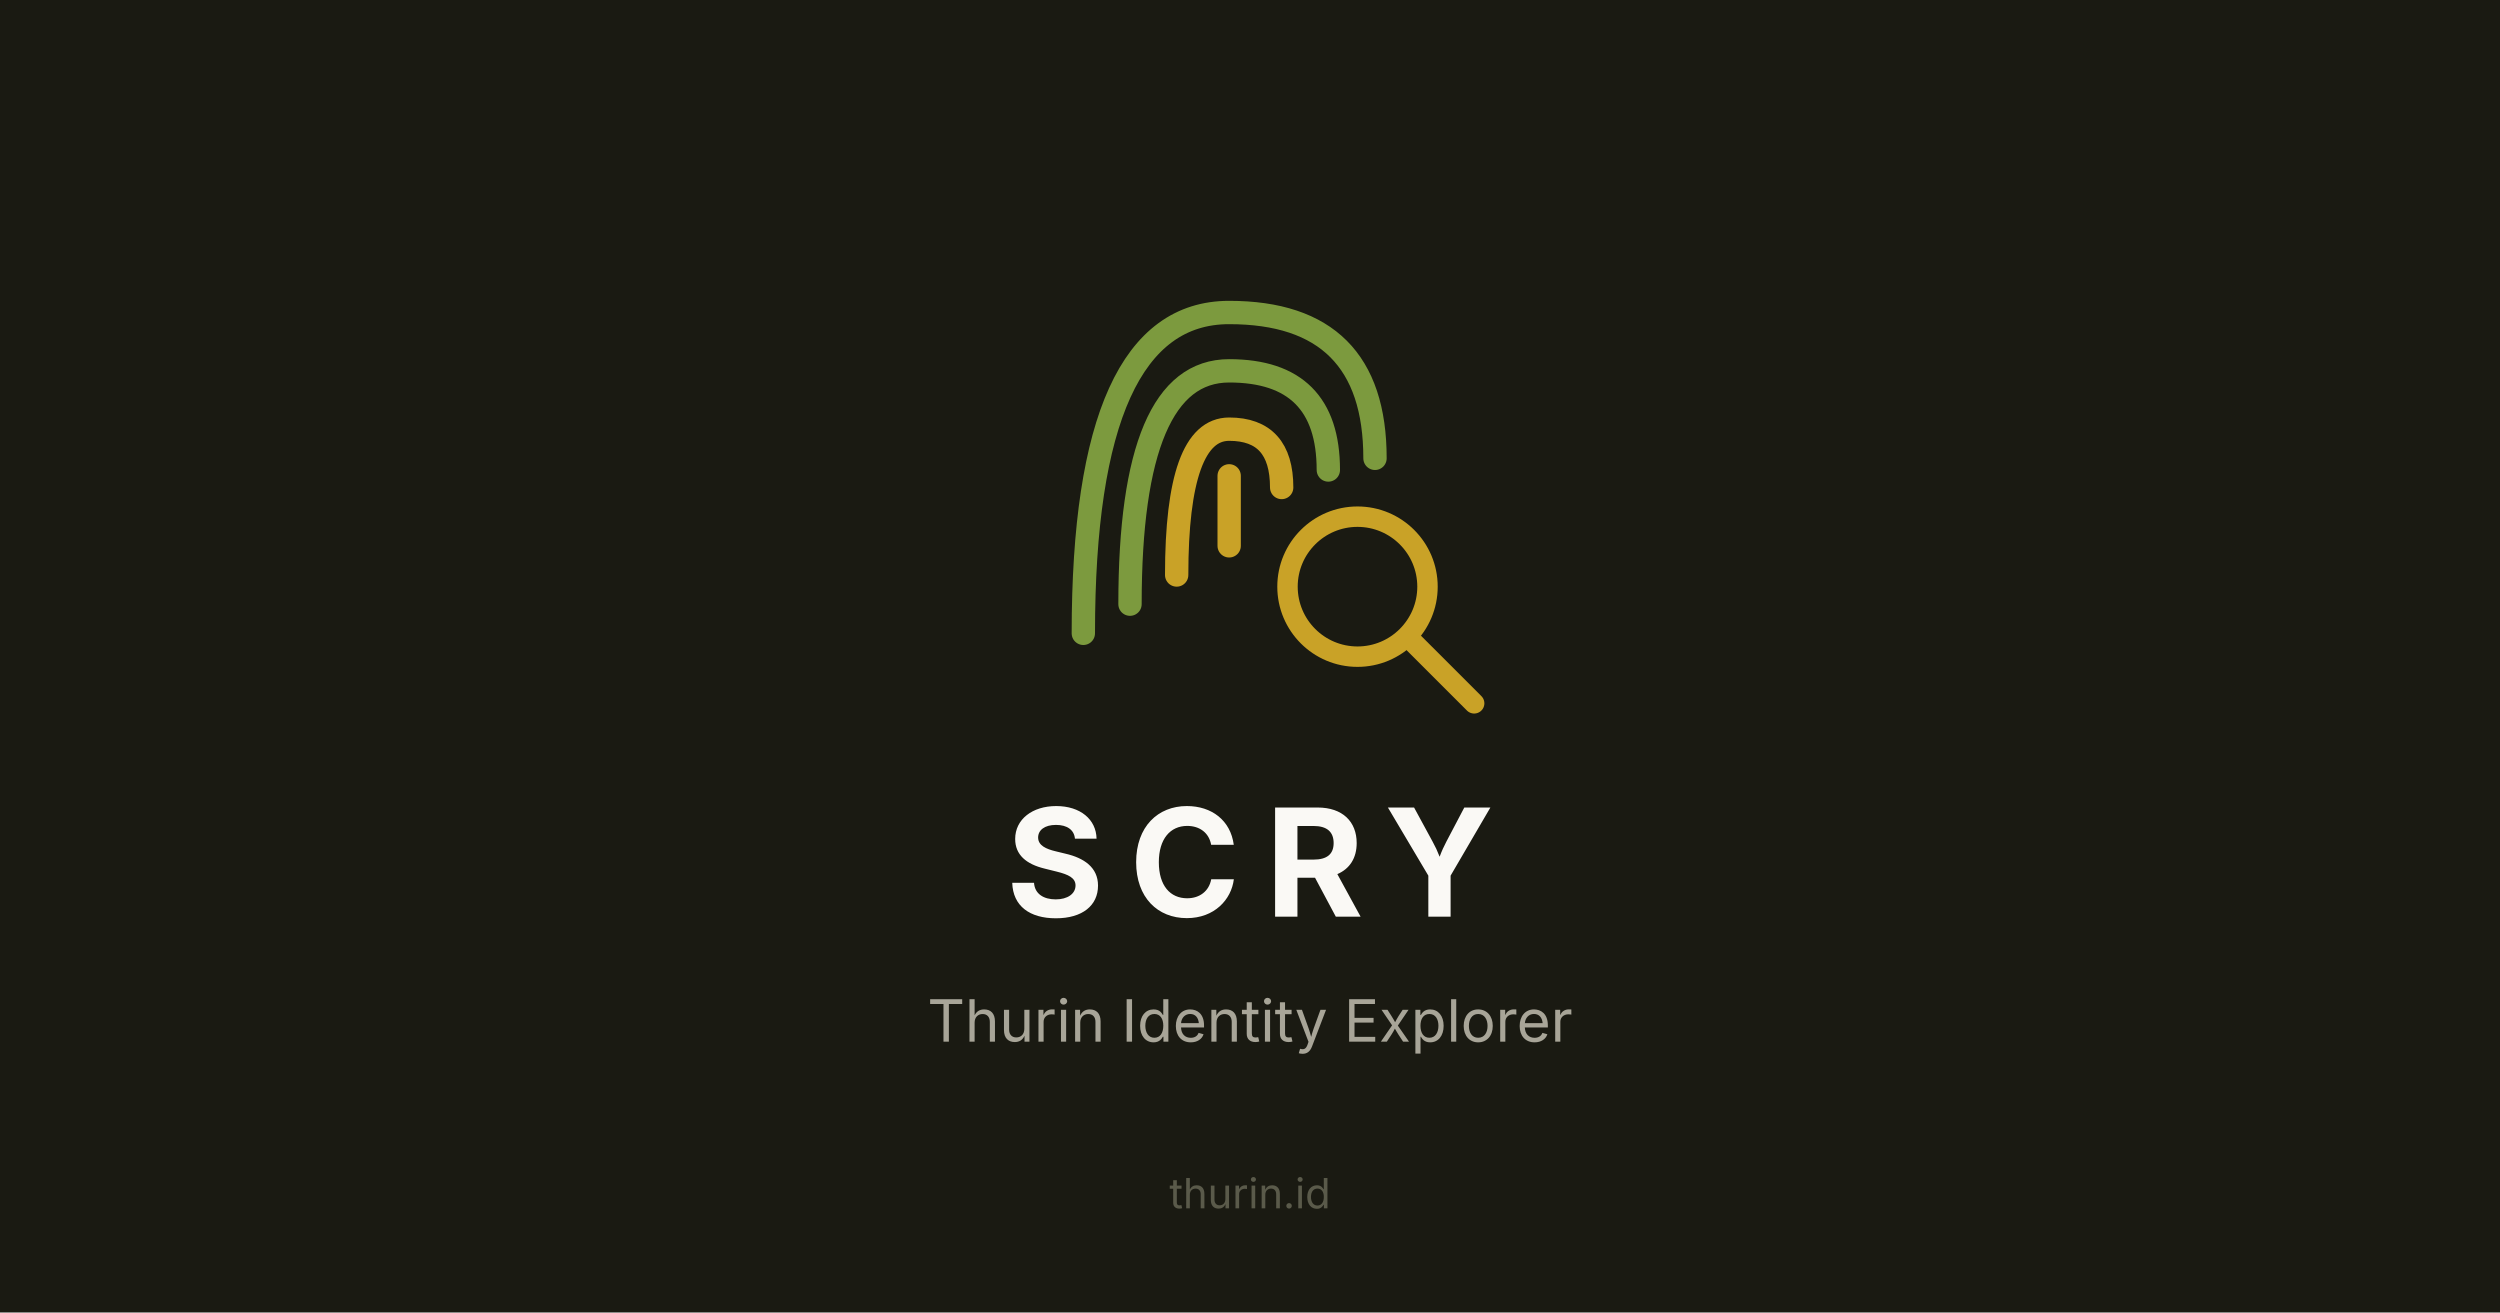
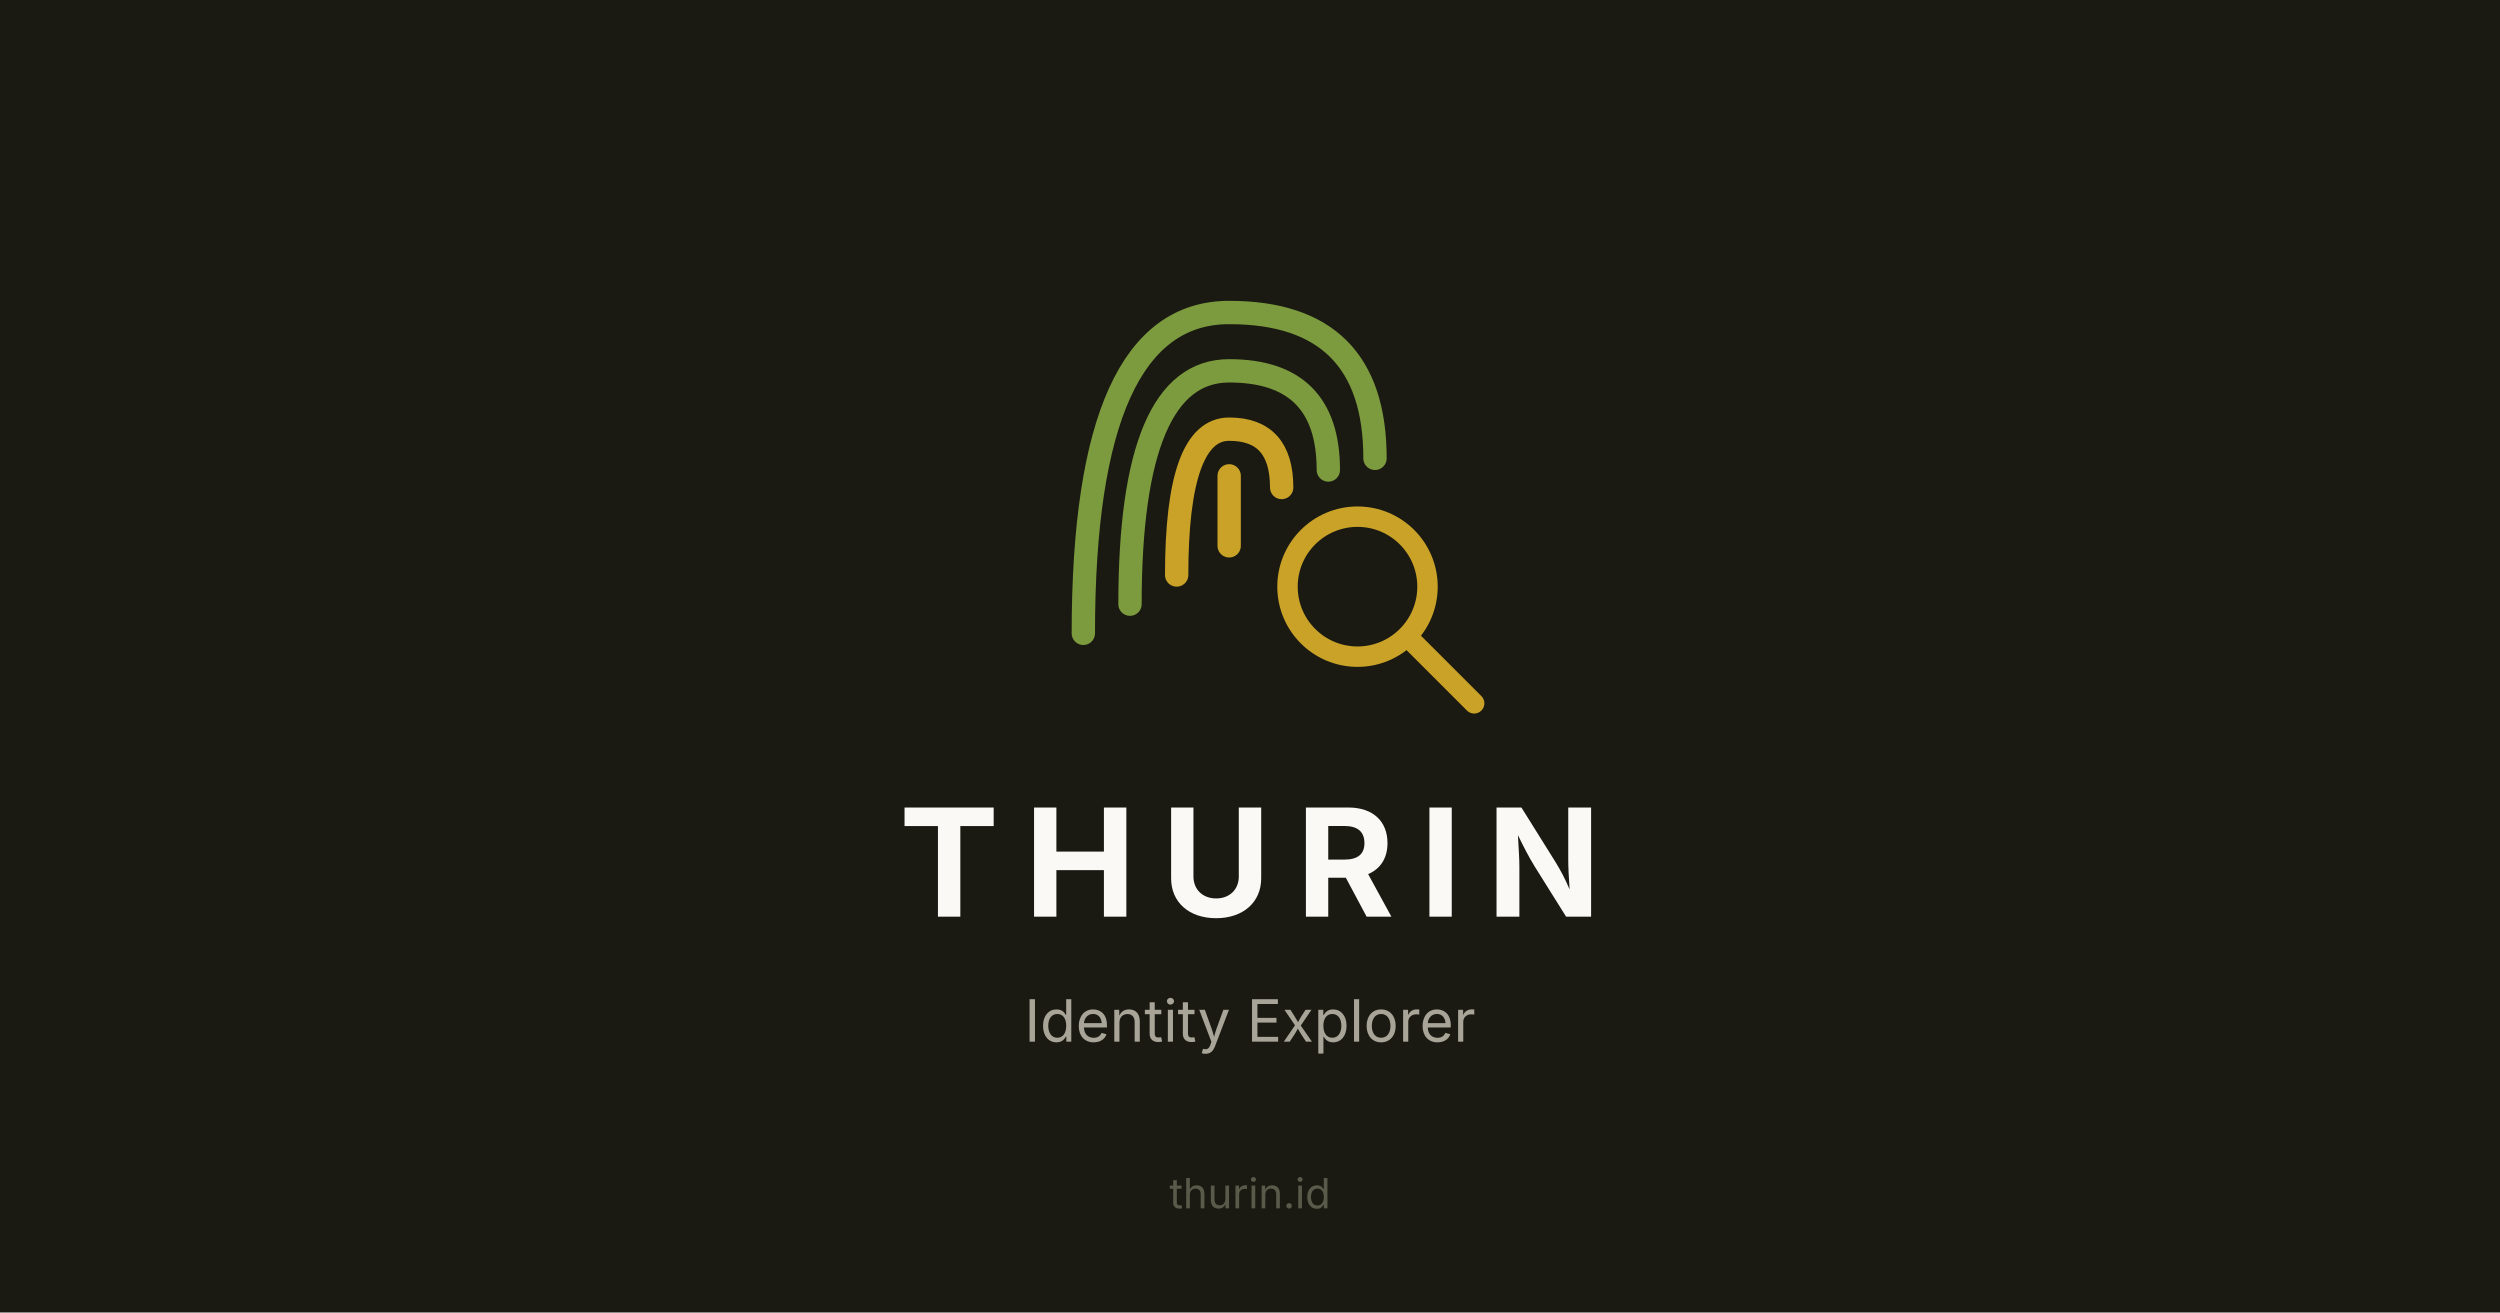
<svg xmlns="http://www.w3.org/2000/svg" viewBox="0 0 1200 630">
  <rect width="1200" height="630" fill="#1a1a12" />
  <g transform="translate(450, 80) scale(2.8)">
    <path d="M25 80 Q25 25 50 25 Q75 25 75 50" fill="none" stroke="#7c9a3e" stroke-width="4" stroke-linecap="round" />
    <path d="M33 75 Q33 35 50 35 Q67 35 67 52" fill="none" stroke="#7c9a3e" stroke-width="4" stroke-linecap="round" />
    <path d="M41 70 Q41 45 50 45 Q59 45 59 55" fill="none" stroke="#c9a227" stroke-width="4" stroke-linecap="round" />
    <path d="M50 65 L50 53" fill="none" stroke="#c9a227" stroke-width="4" stroke-linecap="round" />
    <circle cx="72" cy="72" r="12" fill="none" stroke="#c9a227" stroke-width="3.5" />
    <line x1="81" y1="81" x2="92" y2="92" stroke="#c9a227" stroke-width="3.5" stroke-linecap="round" />
  </g>
-   <text x="600" y="440" font-family="-apple-system, BlinkMacSystemFont, serif" font-size="72" font-weight="700" fill="#faf9f5" text-anchor="middle" letter-spacing="12">SCRY</text>
-   <text x="600" y="500" font-family="-apple-system, BlinkMacSystemFont, sans-serif" font-size="28" fill="#a8a598" text-anchor="middle">Thurin Identity Explorer</text>
+   <text x="600" y="440" font-family="-apple-system, BlinkMacSystemFont, serif" font-size="72" font-weight="700" fill="#faf9f5" text-anchor="middle" letter-spacing="12">THURIN</text>
+   <text x="600" y="500" font-family="-apple-system, BlinkMacSystemFont, sans-serif" font-size="28" fill="#a8a598" text-anchor="middle">Identity Explorer</text>
  <text x="600" y="580" font-family="-apple-system, BlinkMacSystemFont, sans-serif" font-size="20" fill="#5a5a4a" text-anchor="middle">thurin.id</text>
</svg>
